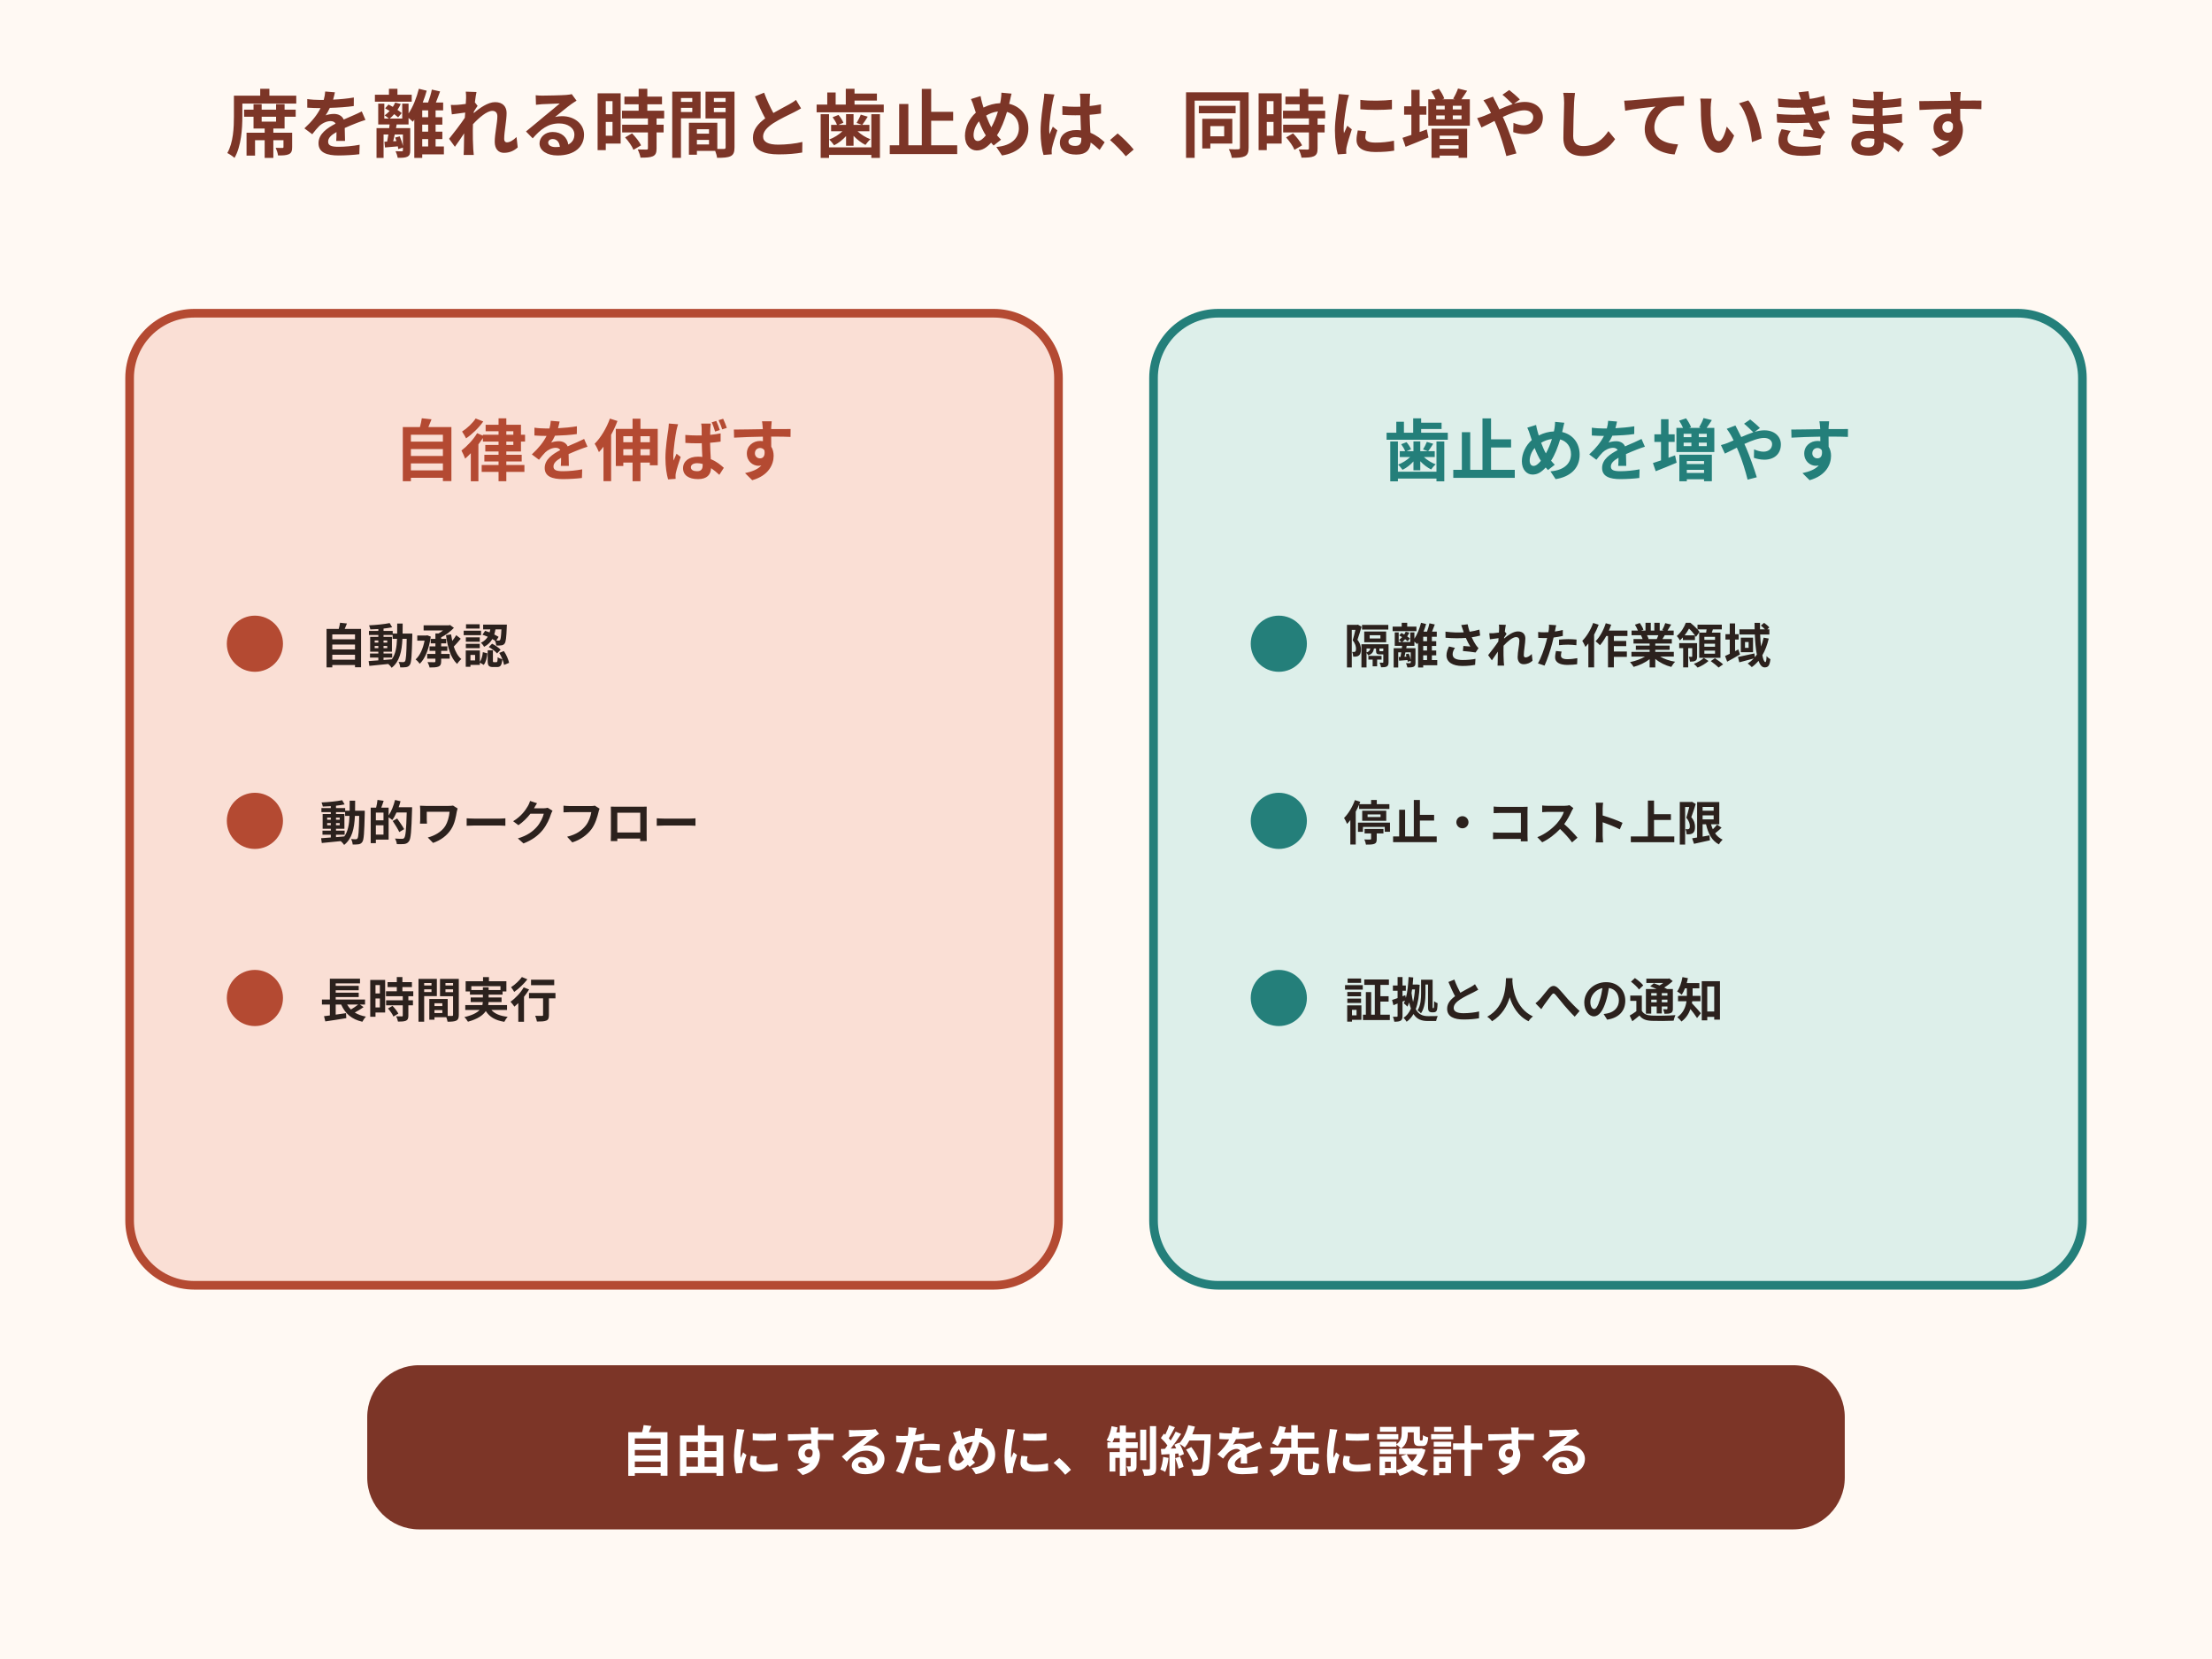
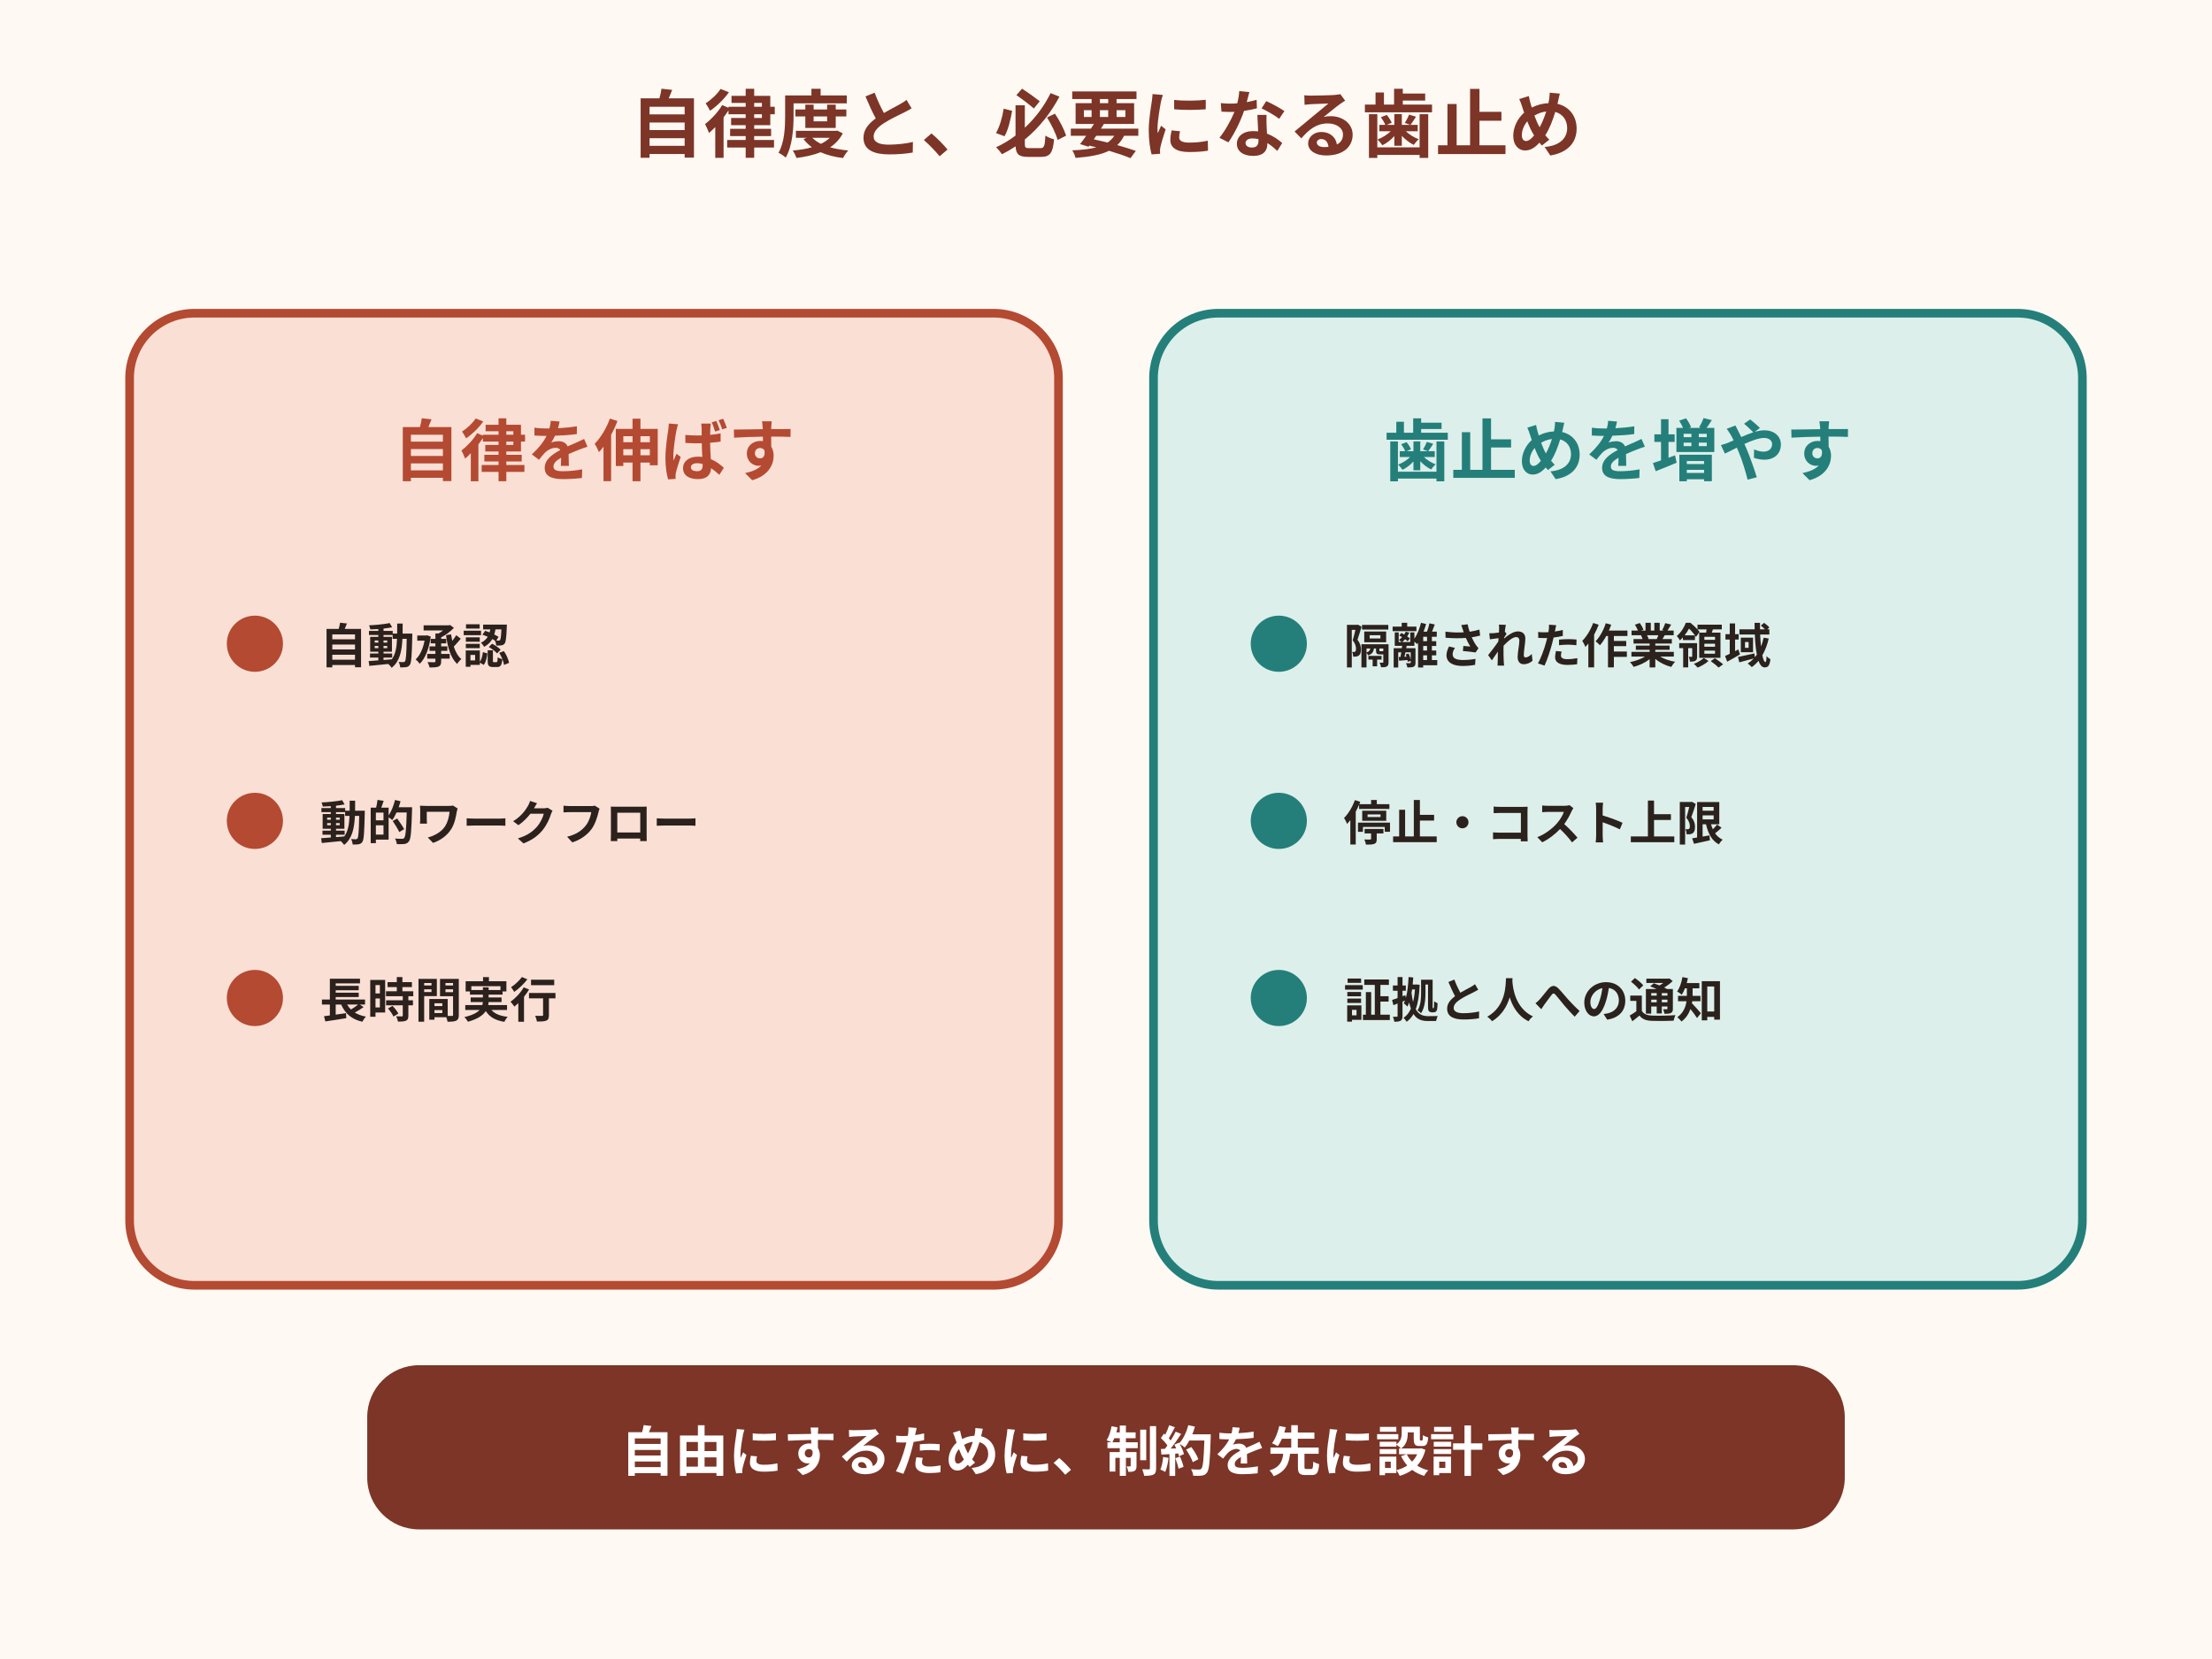
<svg xmlns="http://www.w3.org/2000/svg" width="1024" height="768" viewBox="0 0 1024 768">
  <defs>
    <marker id="arrow" viewBox="0 0 10 10" refX="9" refY="5" markerWidth="9" markerHeight="9" orient="auto-start-reverse">
      <path d="M 0 0 L 10 5 L 0 10 z" fill="context-stroke" />
    </marker>
  </defs>
  <rect width="1024" height="768" fill="#FFF9F3" />
-   <text x="512" y="70" text-anchor="middle" font-family="Hiragino Sans, Yu Gothic, sans-serif" font-size="34" font-weight="800" fill="#7C3527">席を離れる時間と歯止めは、同時に増やしていきます</text>
+   <text x="512" y="70" text-anchor="middle" font-family="Hiragino Sans, Yu Gothic, sans-serif" font-size="34" font-weight="800" fill="#7C3527">自律度と、必要になる歯止め</text>
  <rect x="60" y="145" width="430" height="450" rx="30" fill="#FADFD5" stroke="#B44A32" stroke-width="4" />
  <text x="275" y="220" text-anchor="middle" font-family="Hiragino Sans, Yu Gothic, sans-serif" font-size="31" font-weight="800" fill="#B44A32">自律を伸ばす</text>
  <circle cx="118" cy="298" r="13" fill="#B44A32" stroke="none" stroke-width="0" />
  <text x="148" y="307" text-anchor="start" font-family="Hiragino Sans, Yu Gothic, sans-serif" font-size="22" font-weight="650" fill="#2B211D">自動承認</text>
  <circle cx="118" cy="380" r="13" fill="#B44A32" stroke="none" stroke-width="0" />
  <text x="148" y="389" text-anchor="start" font-family="Hiragino Sans, Yu Gothic, sans-serif" font-size="22" font-weight="650" fill="#2B211D">動的ワークフロー</text>
  <circle cx="118" cy="462" r="13" fill="#B44A32" stroke="none" stroke-width="0" />
  <text x="148" y="471" text-anchor="start" font-family="Hiragino Sans, Yu Gothic, sans-serif" font-size="22" font-weight="650" fill="#2B211D">長時間実行</text>
  <rect x="534" y="145" width="430" height="450" rx="30" fill="#DDEFEA" stroke="#247F7A" stroke-width="4" />
  <text x="749" y="220" text-anchor="middle" font-family="Hiragino Sans, Yu Gothic, sans-serif" font-size="31" font-weight="800" fill="#247F7A">歯止めを増やす</text>
  <circle cx="592" cy="298" r="13" fill="#247F7A" stroke="none" stroke-width="0" />
  <text x="622" y="307" text-anchor="start" font-family="Hiragino Sans, Yu Gothic, sans-serif" font-size="22" font-weight="650" fill="#2B211D">隔離された作業領域</text>
  <circle cx="592" cy="380" r="13" fill="#247F7A" stroke="none" stroke-width="0" />
  <text x="622" y="389" text-anchor="start" font-family="Hiragino Sans, Yu Gothic, sans-serif" font-size="22" font-weight="650" fill="#2B211D">停止・コスト上限</text>
  <circle cx="592" cy="462" r="13" fill="#247F7A" stroke="none" stroke-width="0" />
  <text x="622" y="471" text-anchor="start" font-family="Hiragino Sans, Yu Gothic, sans-serif" font-size="22" font-weight="650" fill="#2B211D">証拠と人への通知</text>
  <rect x="170" y="632" width="684" height="76" rx="24" fill="#7C3527" stroke="#7C3527" stroke-width="0" />
  <text x="512" y="681" text-anchor="middle" font-family="Hiragino Sans, Yu Gothic, sans-serif" font-size="25" font-weight="800" fill="#FFFFFF">自由にするために、制約を先に設計する</text>
</svg>
